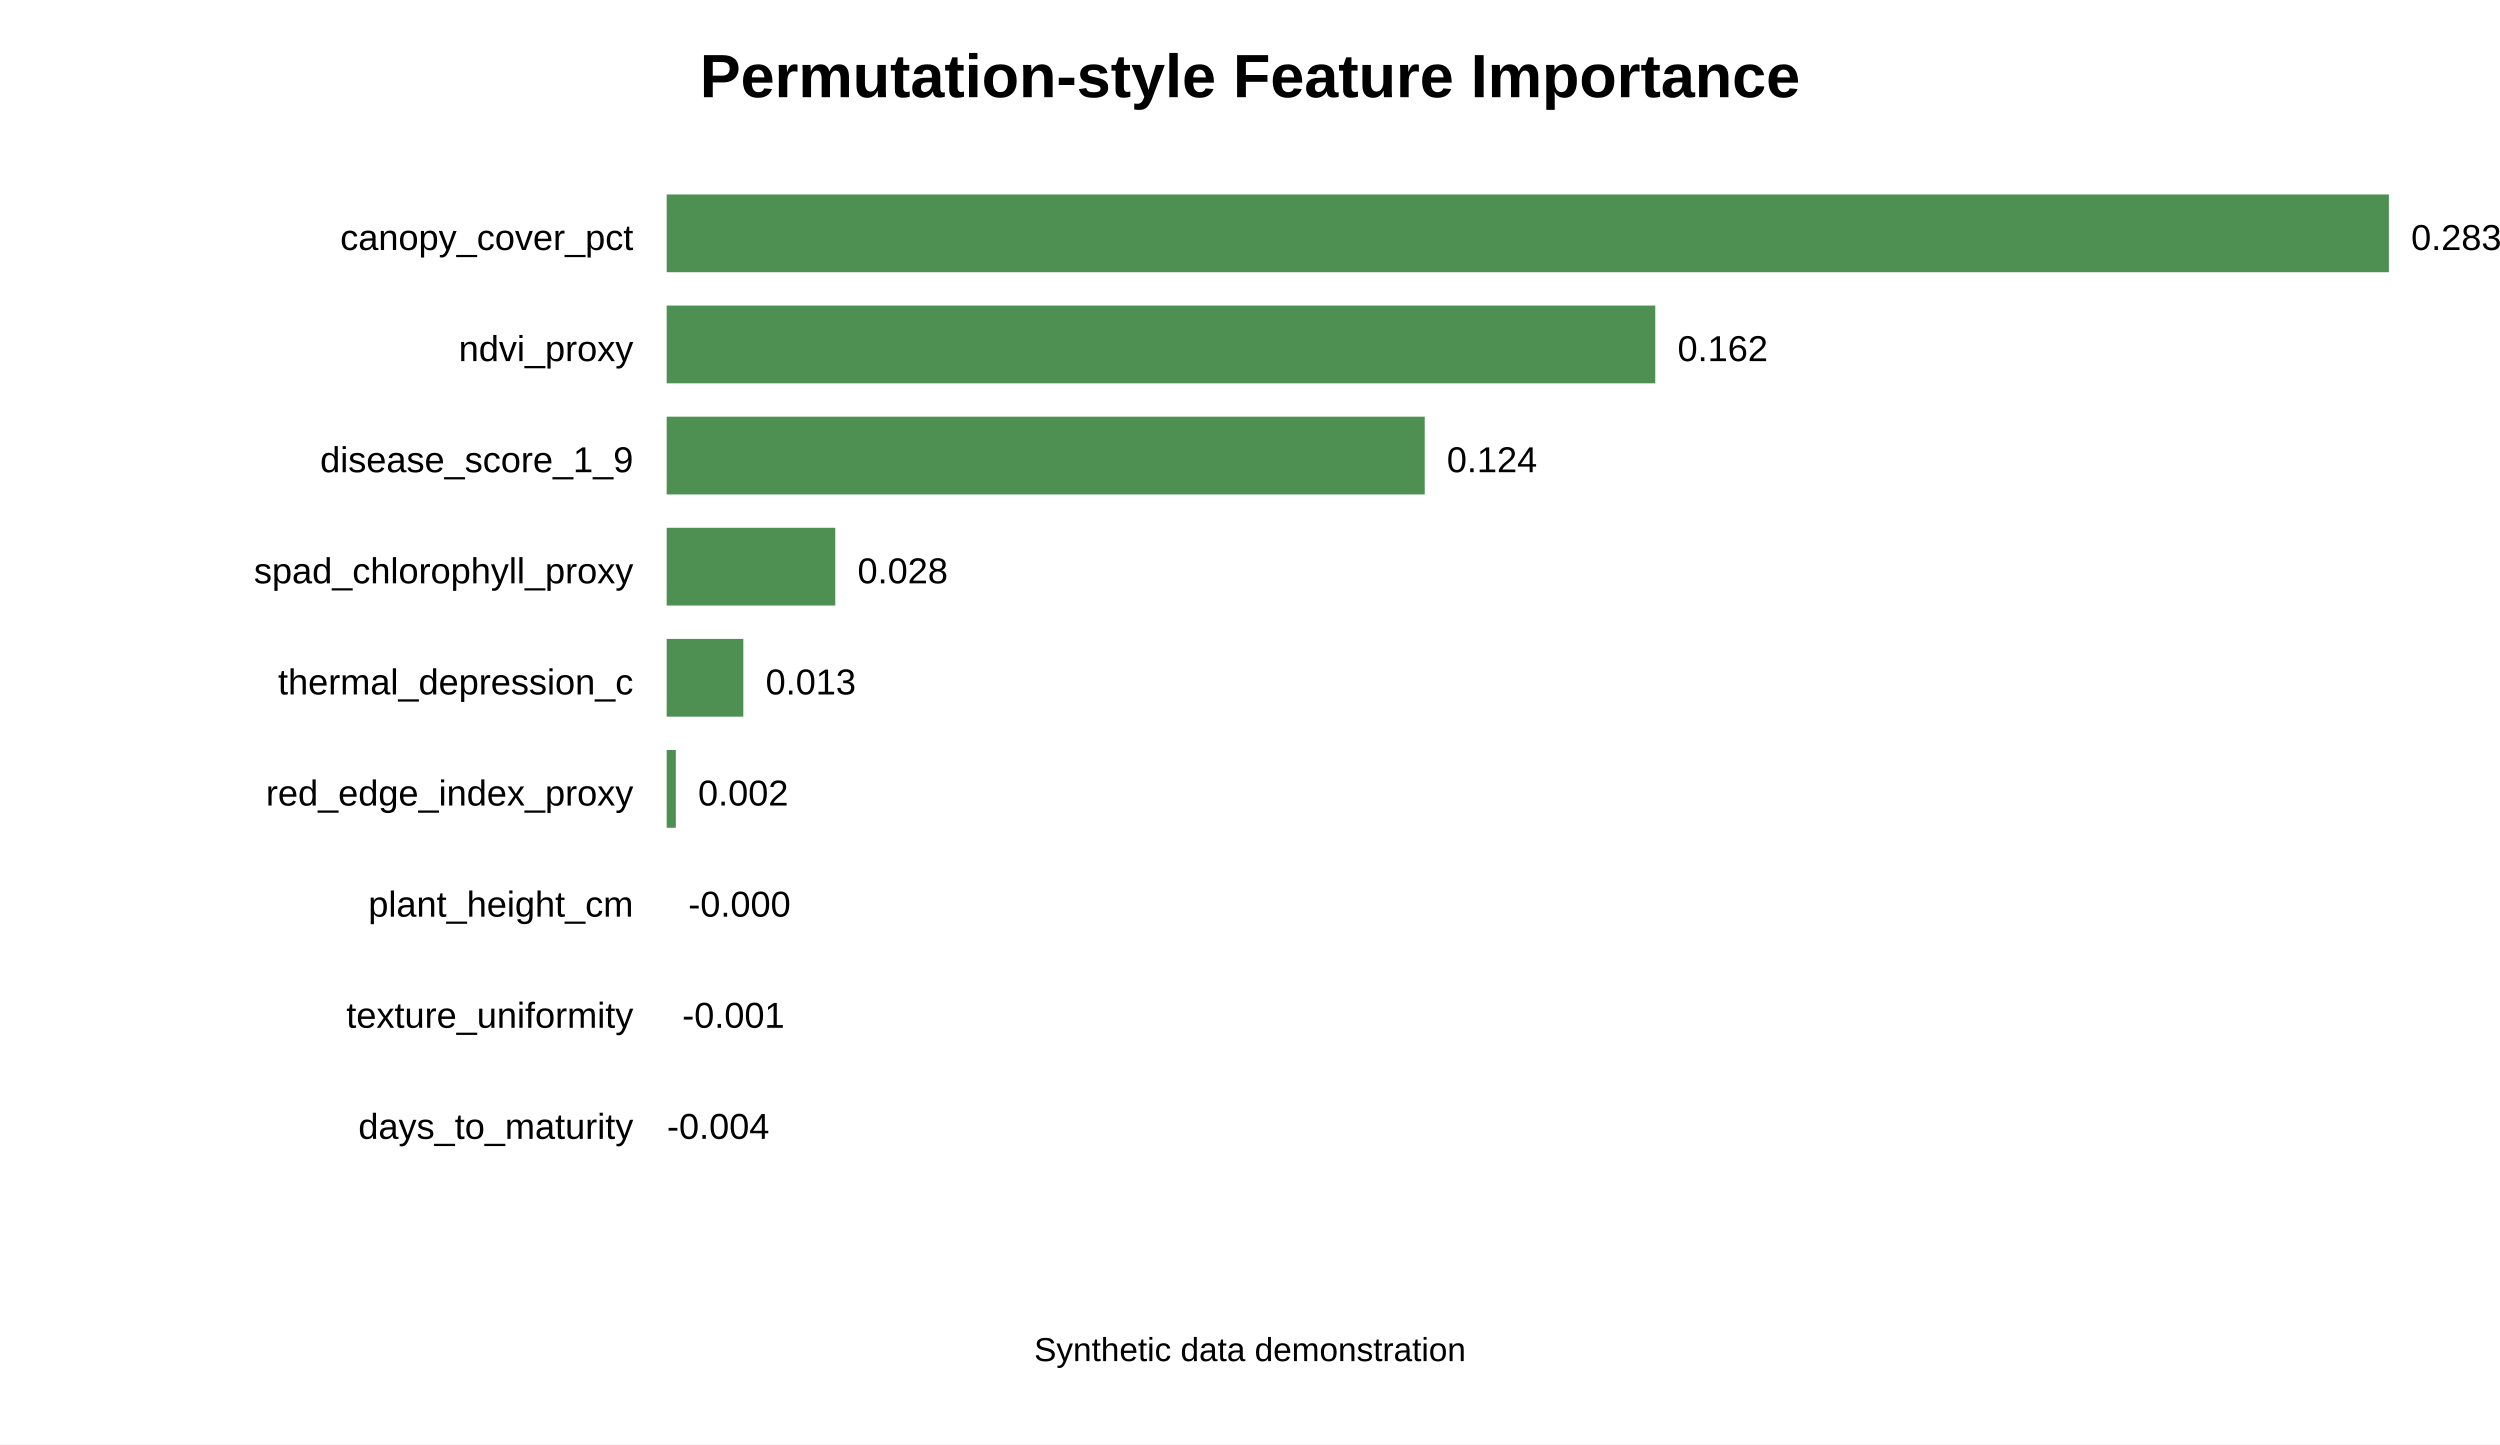
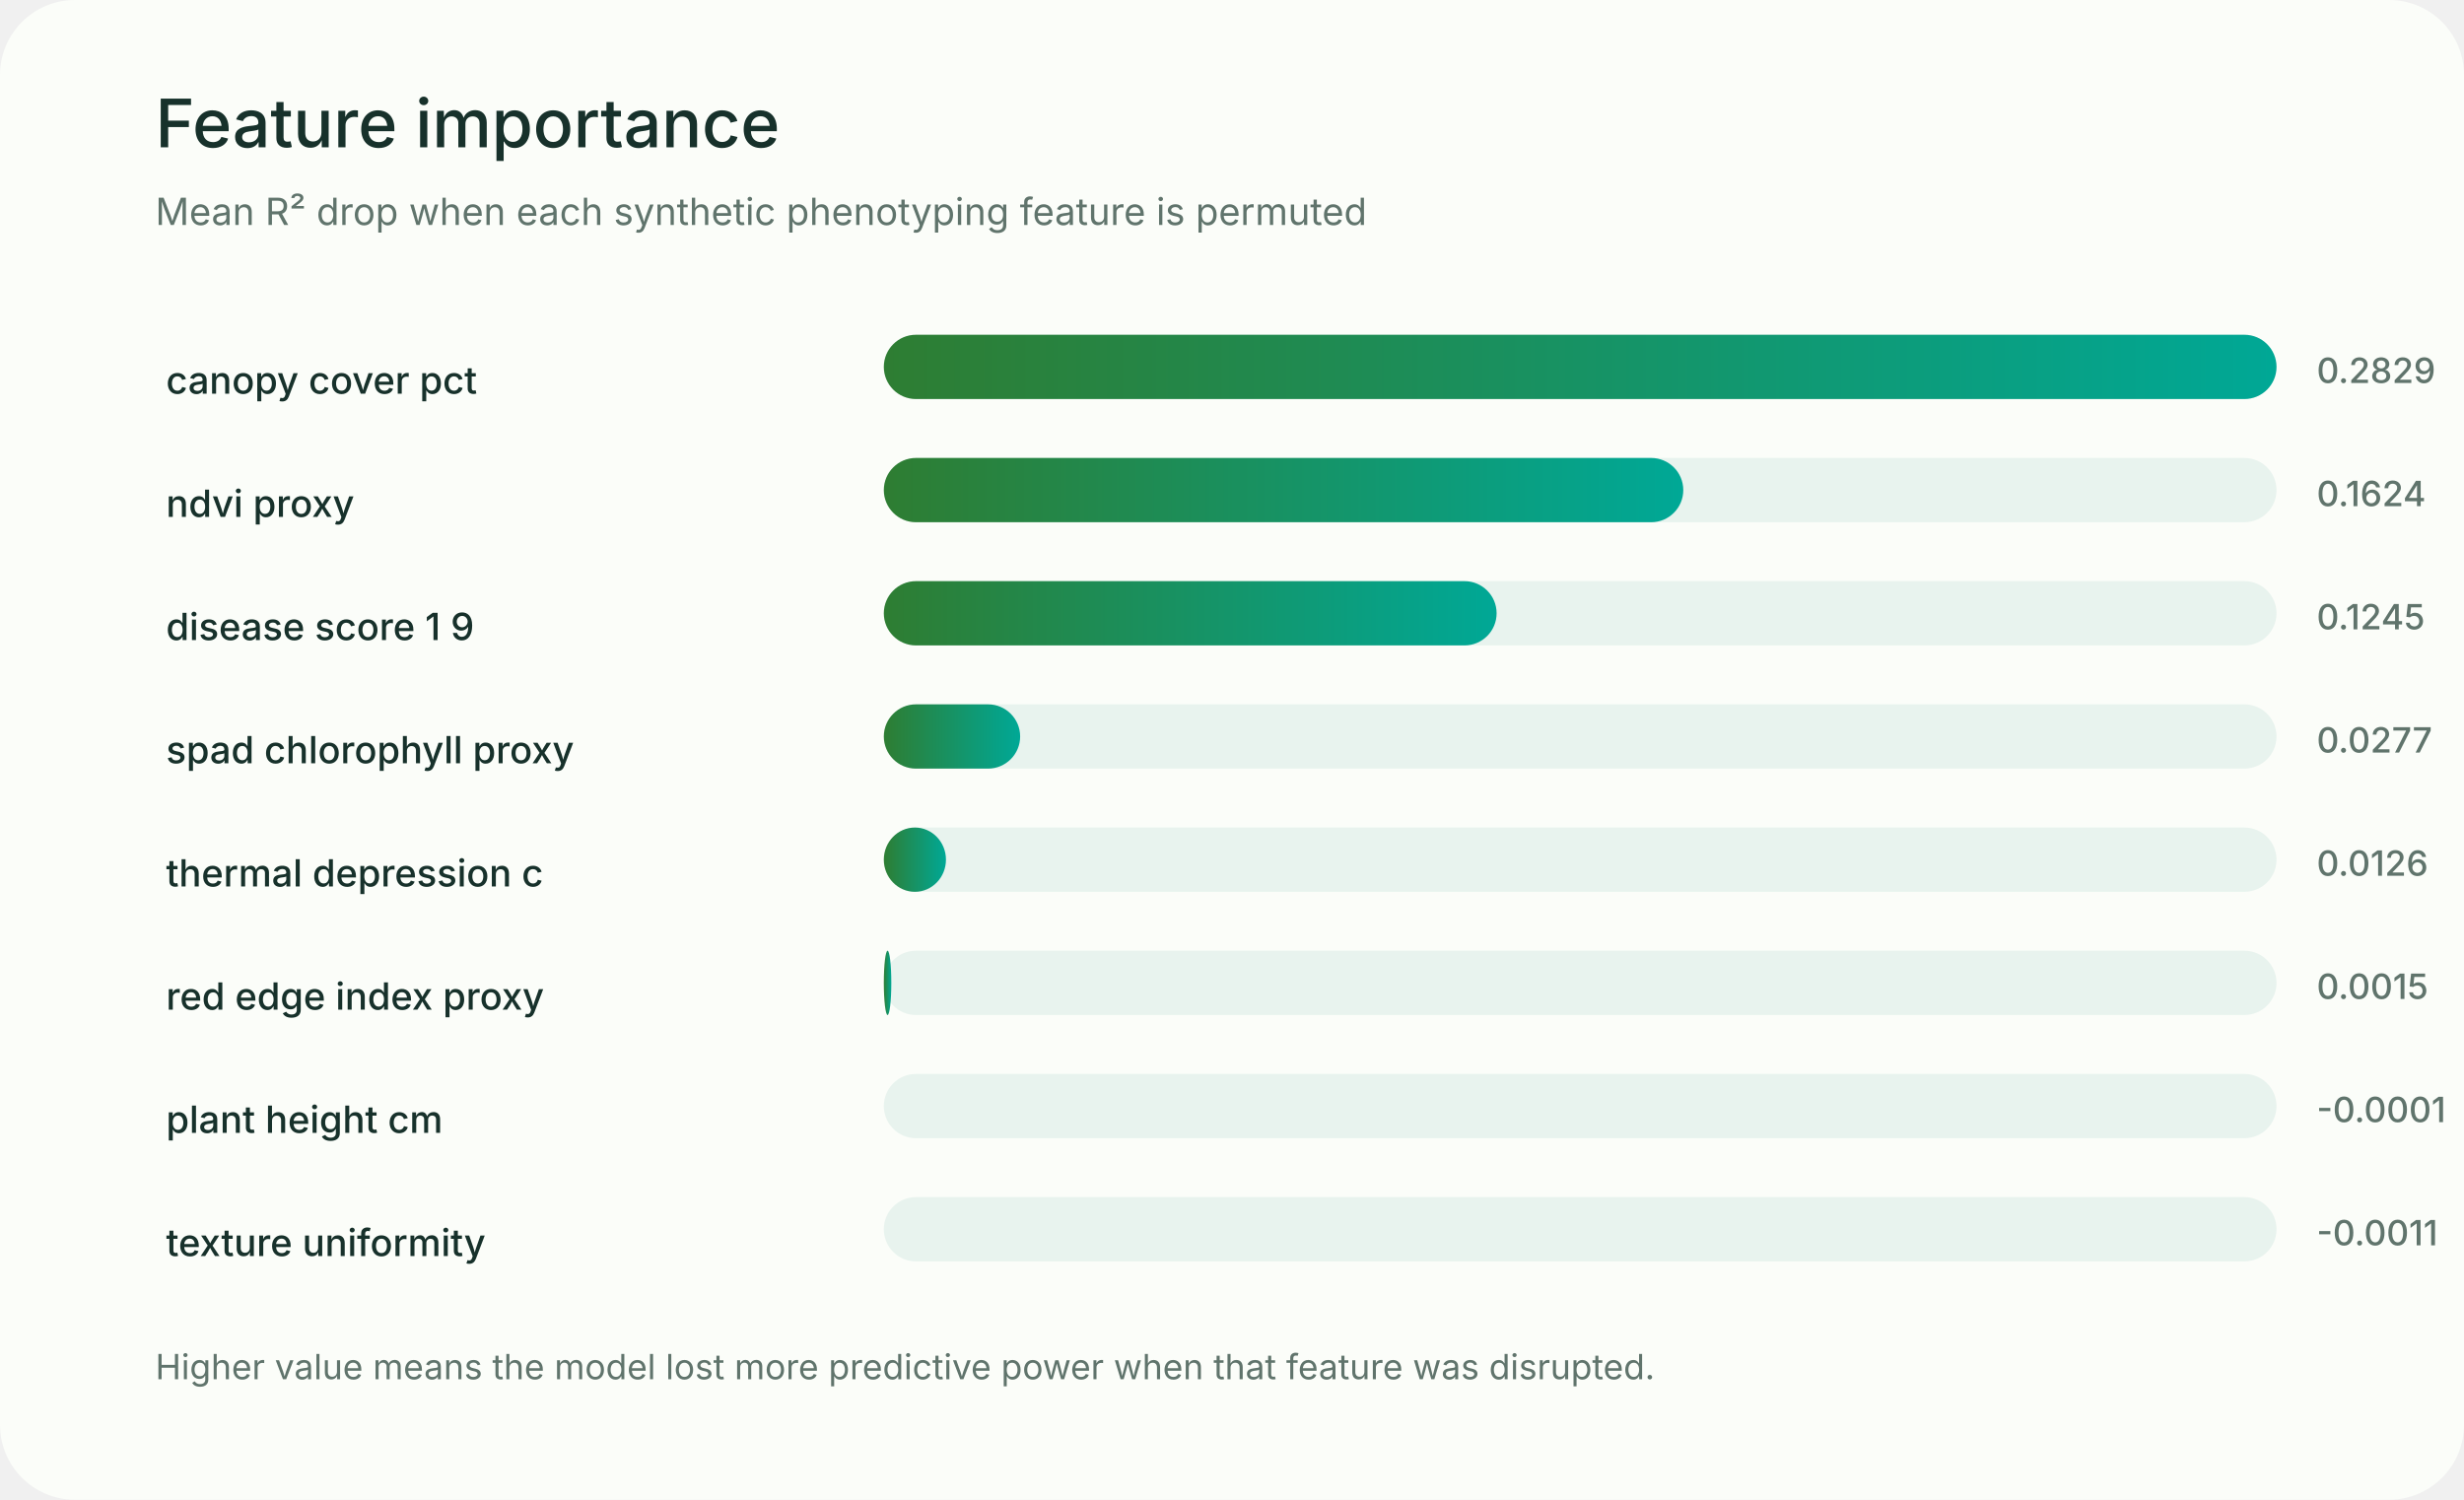
- <svg xmlns="http://www.w3.org/2000/svg" width="900" height="520" viewBox="0 0 900 520">
-   <rect width="100%" height="100%" fill="white" />
-   <text x="450.0" y="35" text-anchor="middle" font-family="Arial" font-size="22" font-weight="bold">Permutation-style Feature Importance</text>
-   <text x="228" y="90" text-anchor="end" font-family="Arial" font-size="13">canopy_cover_pct</text>
-   <rect x="240" y="70" width="620.0" height="28" fill="#2E7D32" opacity="0.85" />
-   <text x="868.0" y="90" font-family="Arial" font-size="13">0.283</text>
-   <text x="228" y="130" text-anchor="end" font-family="Arial" font-size="13">ndvi_proxy</text>
-   <rect x="240" y="110" width="355.9" height="28" fill="#2E7D32" opacity="0.85" />
-   <text x="603.914" y="130" font-family="Arial" font-size="13">0.162</text>
-   <text x="228" y="170" text-anchor="end" font-family="Arial" font-size="13">disease_score_1_9</text>
-   <rect x="240" y="150" width="272.9" height="28" fill="#2E7D32" opacity="0.85" />
-   <text x="520.853" y="170" font-family="Arial" font-size="13">0.124</text>
-   <text x="228" y="210" text-anchor="end" font-family="Arial" font-size="13">spad_chlorophyll_proxy</text>
-   <rect x="240" y="190" width="60.7" height="28" fill="#2E7D32" opacity="0.85" />
-   <text x="308.707" y="210" font-family="Arial" font-size="13">0.028</text>
-   <text x="228" y="250" text-anchor="end" font-family="Arial" font-size="13">thermal_depression_c</text>
-   <rect x="240" y="230" width="27.6" height="28" fill="#2E7D32" opacity="0.85" />
-   <text x="275.614" y="250" font-family="Arial" font-size="13">0.013</text>
-   <text x="228" y="290" text-anchor="end" font-family="Arial" font-size="13">red_edge_index_proxy</text>
-   <rect x="240" y="270" width="3.3" height="28" fill="#2E7D32" opacity="0.85" />
-   <text x="251.287" y="290" font-family="Arial" font-size="13">0.002</text>
-   <text x="228" y="330" text-anchor="end" font-family="Arial" font-size="13">plant_height_cm</text>
-   <rect x="240" y="310" width="-0.2" height="28" fill="#2E7D32" opacity="0.85" />
-   <text x="247.781" y="330" font-family="Arial" font-size="13">-0.000</text>
-   <text x="228" y="370" text-anchor="end" font-family="Arial" font-size="13">texture_uniformity</text>
-   <rect x="240" y="350" width="-2.4" height="28" fill="#2E7D32" opacity="0.85" />
-   <text x="245.589" y="370" font-family="Arial" font-size="13">-0.001</text>
-   <text x="228" y="410" text-anchor="end" font-family="Arial" font-size="13">days_to_maturity</text>
-   <rect x="240" y="390" width="-7.9" height="28" fill="#2E7D32" opacity="0.85" />
-   <text x="240.11" y="410" font-family="Arial" font-size="13">-0.004</text>
-   <text x="450.0" y="490.0" text-anchor="middle" font-family="Arial" font-size="12">Synthetic data demonstration</text>
+ <svg xmlns="http://www.w3.org/2000/svg" width="920" height="560" viewBox="0 0 920 560" role="img" aria-labelledby="title desc">
+   <defs>
+     <linearGradient id="heroGradient" x1="0" y1="0" x2="1" y2="1">
+       <stop offset="0%" stop-color="#0B3D2E" />
+       <stop offset="55%" stop-color="#1B7F5A" />
+       <stop offset="100%" stop-color="#63B967" />
+     </linearGradient>
+     <linearGradient id="softGreen" x1="0" y1="0" x2="1" y2="0">
+       <stop offset="0%" stop-color="#2E7D32" />
+       <stop offset="100%" stop-color="#00A896" />
+     </linearGradient>
+     <filter id="softShadow" x="-10%" y="-10%" width="120%" height="130%">
+       <feDropShadow dx="0" dy="8" stdDeviation="8" flood-color="#163B2B" flood-opacity="0.14" />
+     </filter>
+     <marker id="arrow" markerWidth="10" markerHeight="10" refX="8" refY="3" orient="auto">
+       <path d="M0,0 L0,6 L8,3 z" fill="#2E7D32" />
+     </marker>
+   </defs>
+   <rect width="920" height="560" rx="28" fill="#FBFDF9" />
+   <text x="58.0" y="55.0" font-family="Inter, Segoe UI, Arial, sans-serif" font-size="25" font-weight="500" fill="#17312B" text-anchor="start">Feature importance</text>
+   <text x="58.0" y="84.0" font-family="Inter, Segoe UI, Arial, sans-serif" font-size="14" font-weight="400" fill="#60746C" text-anchor="start">Mean R² drop when each synthetic phenotyping feature is permuted</text>
+   <text x="62.0" y="147.0" font-family="Inter, Segoe UI, Arial, sans-serif" font-size="14" font-weight="500" fill="#17312B" text-anchor="start">canopy cover pct</text>
+   <rect x="330" y="125" width="520" height="24" rx="12" fill="#E8F3EE" />
+   <rect x="330" y="125" width="520.0" height="24" rx="12" fill="url(#softGreen)" />
+   <text x="865.0" y="143.0" font-family="Inter, Segoe UI, Arial, sans-serif" font-size="13" font-weight="500" fill="#60746C" text-anchor="start">0.2829</text>
+   <text x="62.0" y="193.0" font-family="Inter, Segoe UI, Arial, sans-serif" font-size="14" font-weight="500" fill="#17312B" text-anchor="start">ndvi proxy</text>
+   <rect x="330" y="171" width="520" height="24" rx="12" fill="#E8F3EE" />
+   <rect x="330" y="171" width="298.5" height="24" rx="12" fill="url(#softGreen)" />
+   <text x="865.0" y="189.0" font-family="Inter, Segoe UI, Arial, sans-serif" font-size="13" font-weight="500" fill="#60746C" text-anchor="start">0.1624</text>
+   <text x="62.0" y="239.0" font-family="Inter, Segoe UI, Arial, sans-serif" font-size="14" font-weight="500" fill="#17312B" text-anchor="start">disease score 1 9</text>
+   <rect x="330" y="217" width="520" height="24" rx="12" fill="#E8F3EE" />
+   <rect x="330" y="217" width="228.8" height="24" rx="12" fill="url(#softGreen)" />
+   <text x="865.0" y="235.0" font-family="Inter, Segoe UI, Arial, sans-serif" font-size="13" font-weight="500" fill="#60746C" text-anchor="start">0.1245</text>
+   <text x="62.0" y="285.0" font-family="Inter, Segoe UI, Arial, sans-serif" font-size="14" font-weight="500" fill="#17312B" text-anchor="start">spad chlorophyll proxy</text>
+   <rect x="330" y="263" width="520" height="24" rx="12" fill="#E8F3EE" />
+   <rect x="330" y="263" width="50.9" height="24" rx="12" fill="url(#softGreen)" />
+   <text x="865.0" y="281.0" font-family="Inter, Segoe UI, Arial, sans-serif" font-size="13" font-weight="500" fill="#60746C" text-anchor="start">0.0277</text>
+   <text x="62.0" y="331.0" font-family="Inter, Segoe UI, Arial, sans-serif" font-size="14" font-weight="500" fill="#17312B" text-anchor="start">thermal depression c</text>
+   <rect x="330" y="309" width="520" height="24" rx="12" fill="#E8F3EE" />
+   <rect x="330" y="309" width="23.2" height="24" rx="12" fill="url(#softGreen)" />
+   <text x="865.0" y="327.0" font-family="Inter, Segoe UI, Arial, sans-serif" font-size="13" font-weight="500" fill="#60746C" text-anchor="start">0.0126</text>
+   <text x="62.0" y="377.0" font-family="Inter, Segoe UI, Arial, sans-serif" font-size="14" font-weight="500" fill="#17312B" text-anchor="start">red edge index proxy</text>
+   <rect x="330" y="355" width="520" height="24" rx="12" fill="#E8F3EE" />
+   <rect x="330" y="355" width="2.8" height="24" rx="12" fill="url(#softGreen)" />
+   <text x="865.0" y="373.0" font-family="Inter, Segoe UI, Arial, sans-serif" font-size="13" font-weight="500" fill="#60746C" text-anchor="start">0.0015</text>
+   <text x="62.0" y="423.0" font-family="Inter, Segoe UI, Arial, sans-serif" font-size="14" font-weight="500" fill="#17312B" text-anchor="start">plant height cm</text>
+   <rect x="330" y="401" width="520" height="24" rx="12" fill="#E8F3EE" />
+   <rect x="330" y="401" width="-0.2" height="24" rx="12" fill="url(#softGreen)" />
+   <text x="865.0" y="419.0" font-family="Inter, Segoe UI, Arial, sans-serif" font-size="13" font-weight="500" fill="#60746C" text-anchor="start">-0.0001</text>
+   <text x="62.0" y="469.0" font-family="Inter, Segoe UI, Arial, sans-serif" font-size="14" font-weight="500" fill="#17312B" text-anchor="start">texture uniformity</text>
+   <rect x="330" y="447" width="520" height="24" rx="12" fill="#E8F3EE" />
+   <rect x="330" y="447" width="-2.0" height="24" rx="12" fill="url(#softGreen)" />
+   <text x="865.0" y="465.0" font-family="Inter, Segoe UI, Arial, sans-serif" font-size="13" font-weight="500" fill="#60746C" text-anchor="start">-0.0011</text>
+   <text x="58.0" y="515.0" font-family="Inter, Segoe UI, Arial, sans-serif" font-size="13" font-weight="400" fill="#60746C" text-anchor="start">Higher value means the model lost more predictive power when that feature was disrupted.</text>
</svg>
